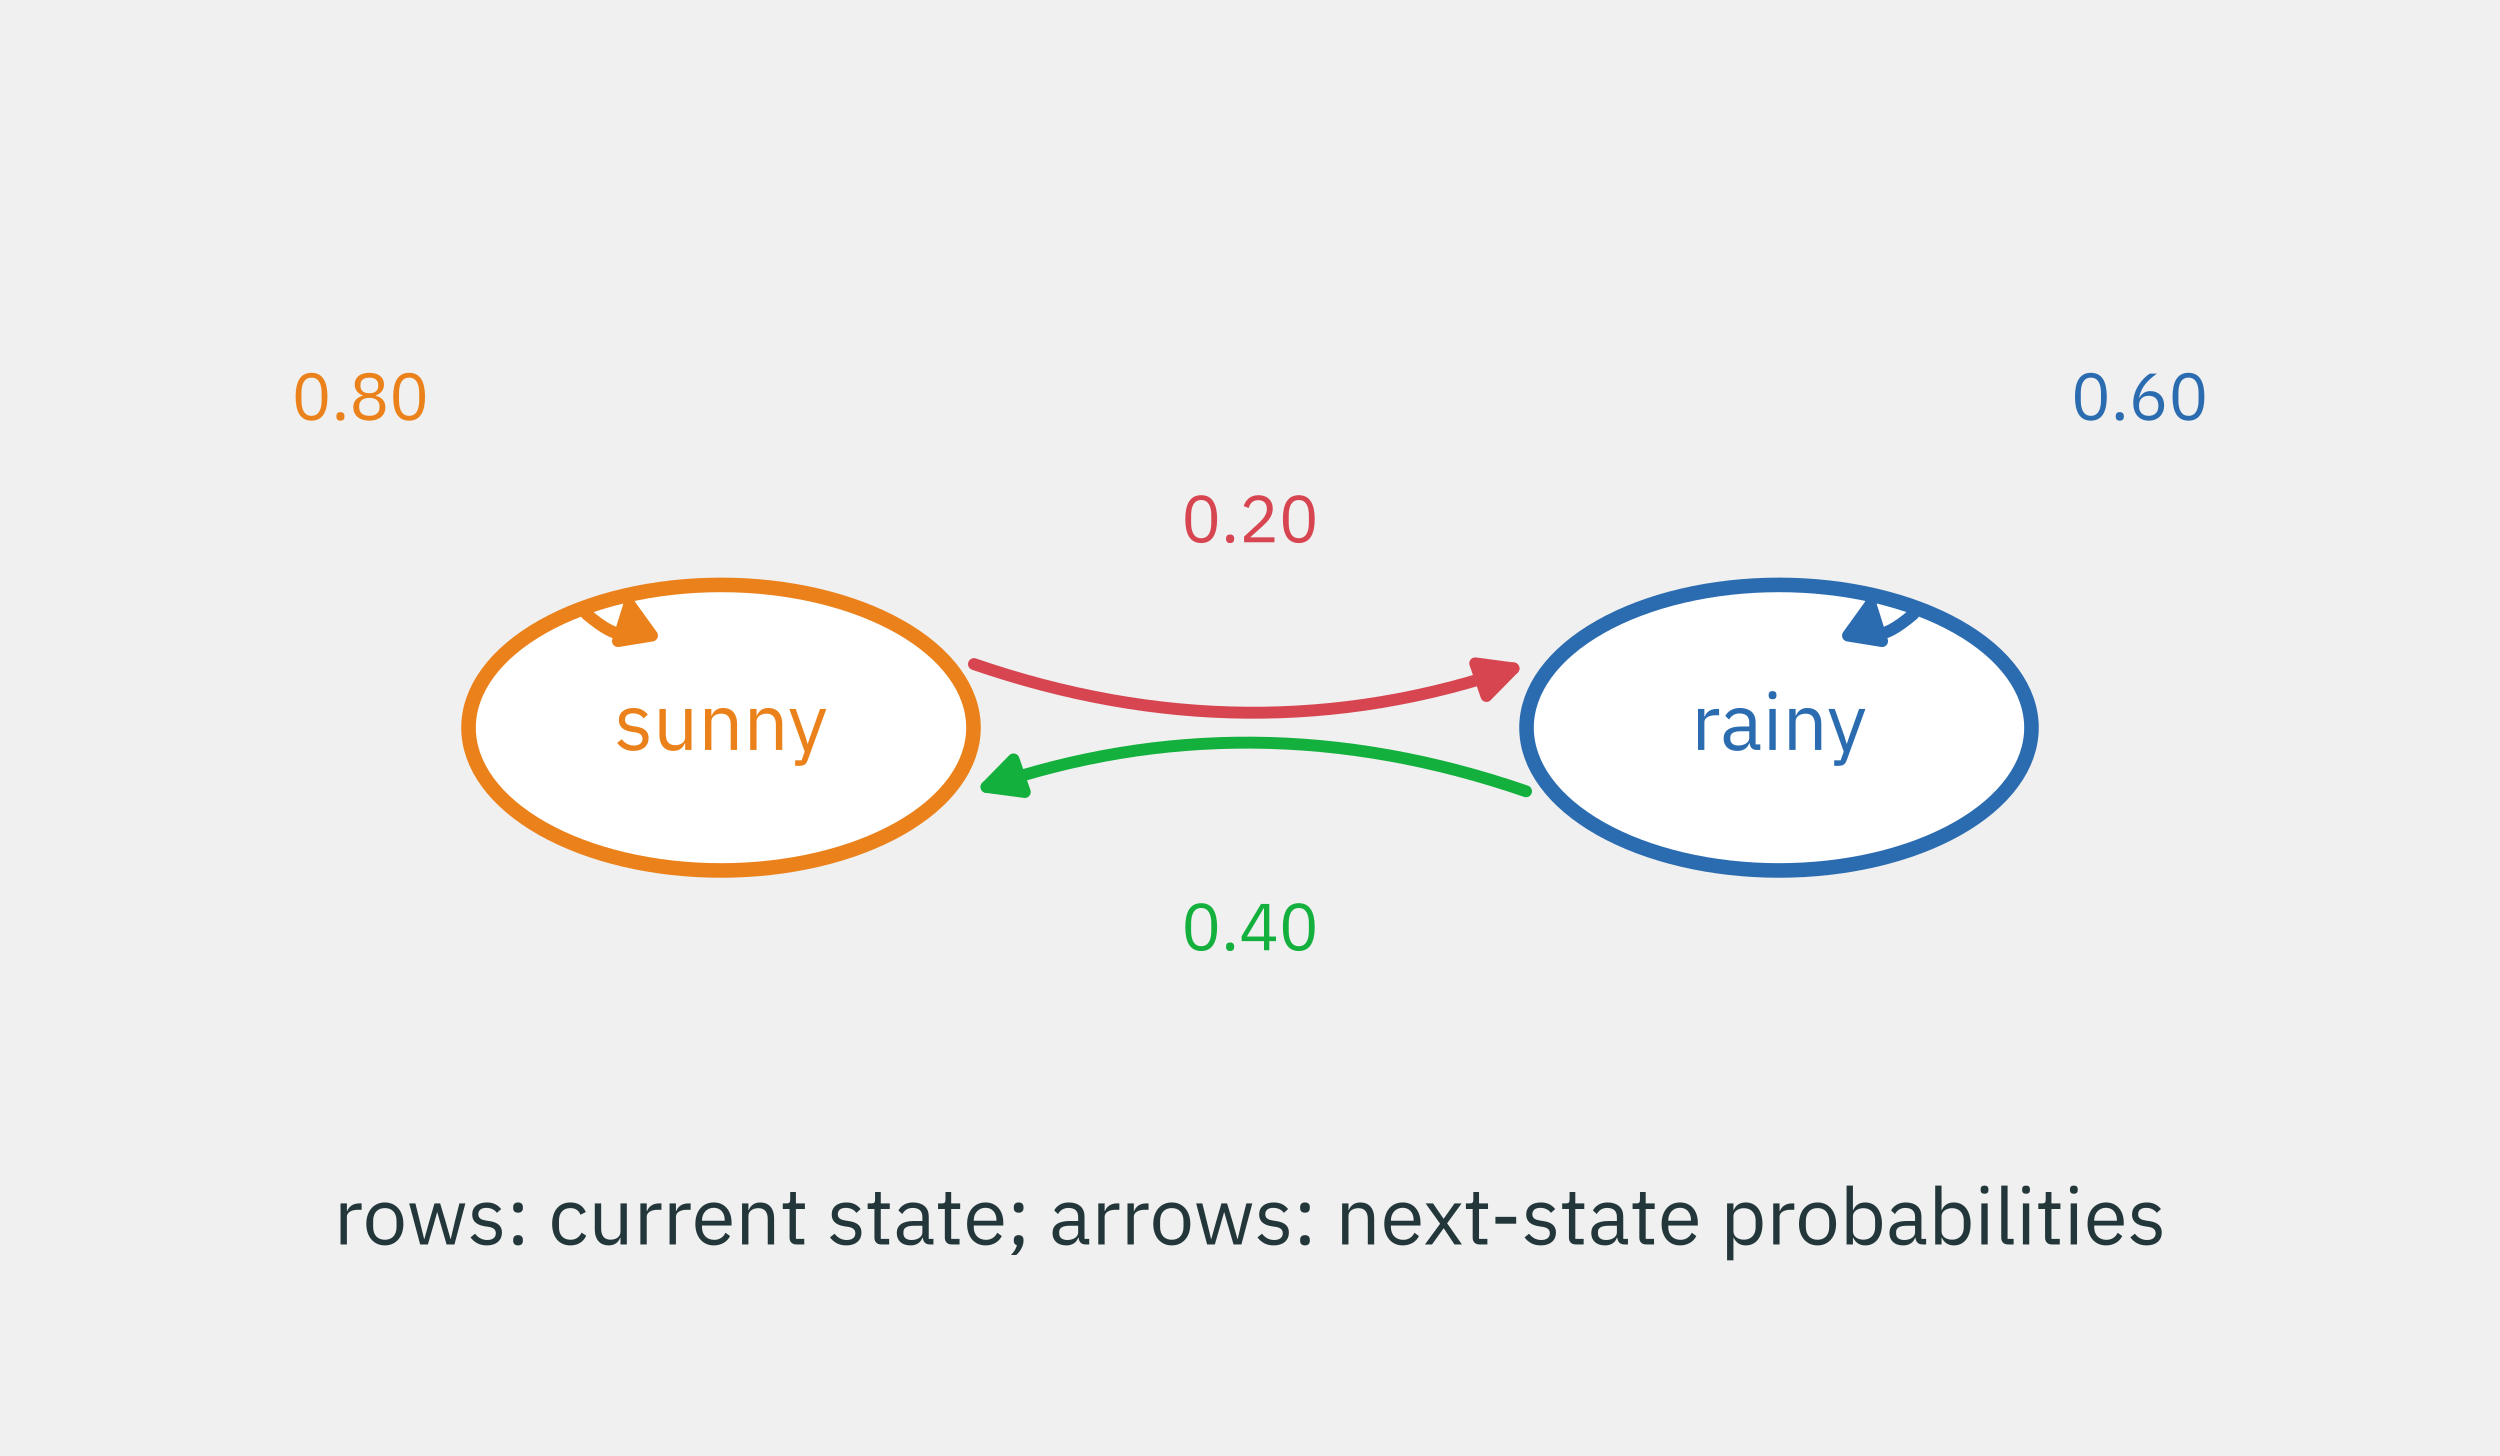
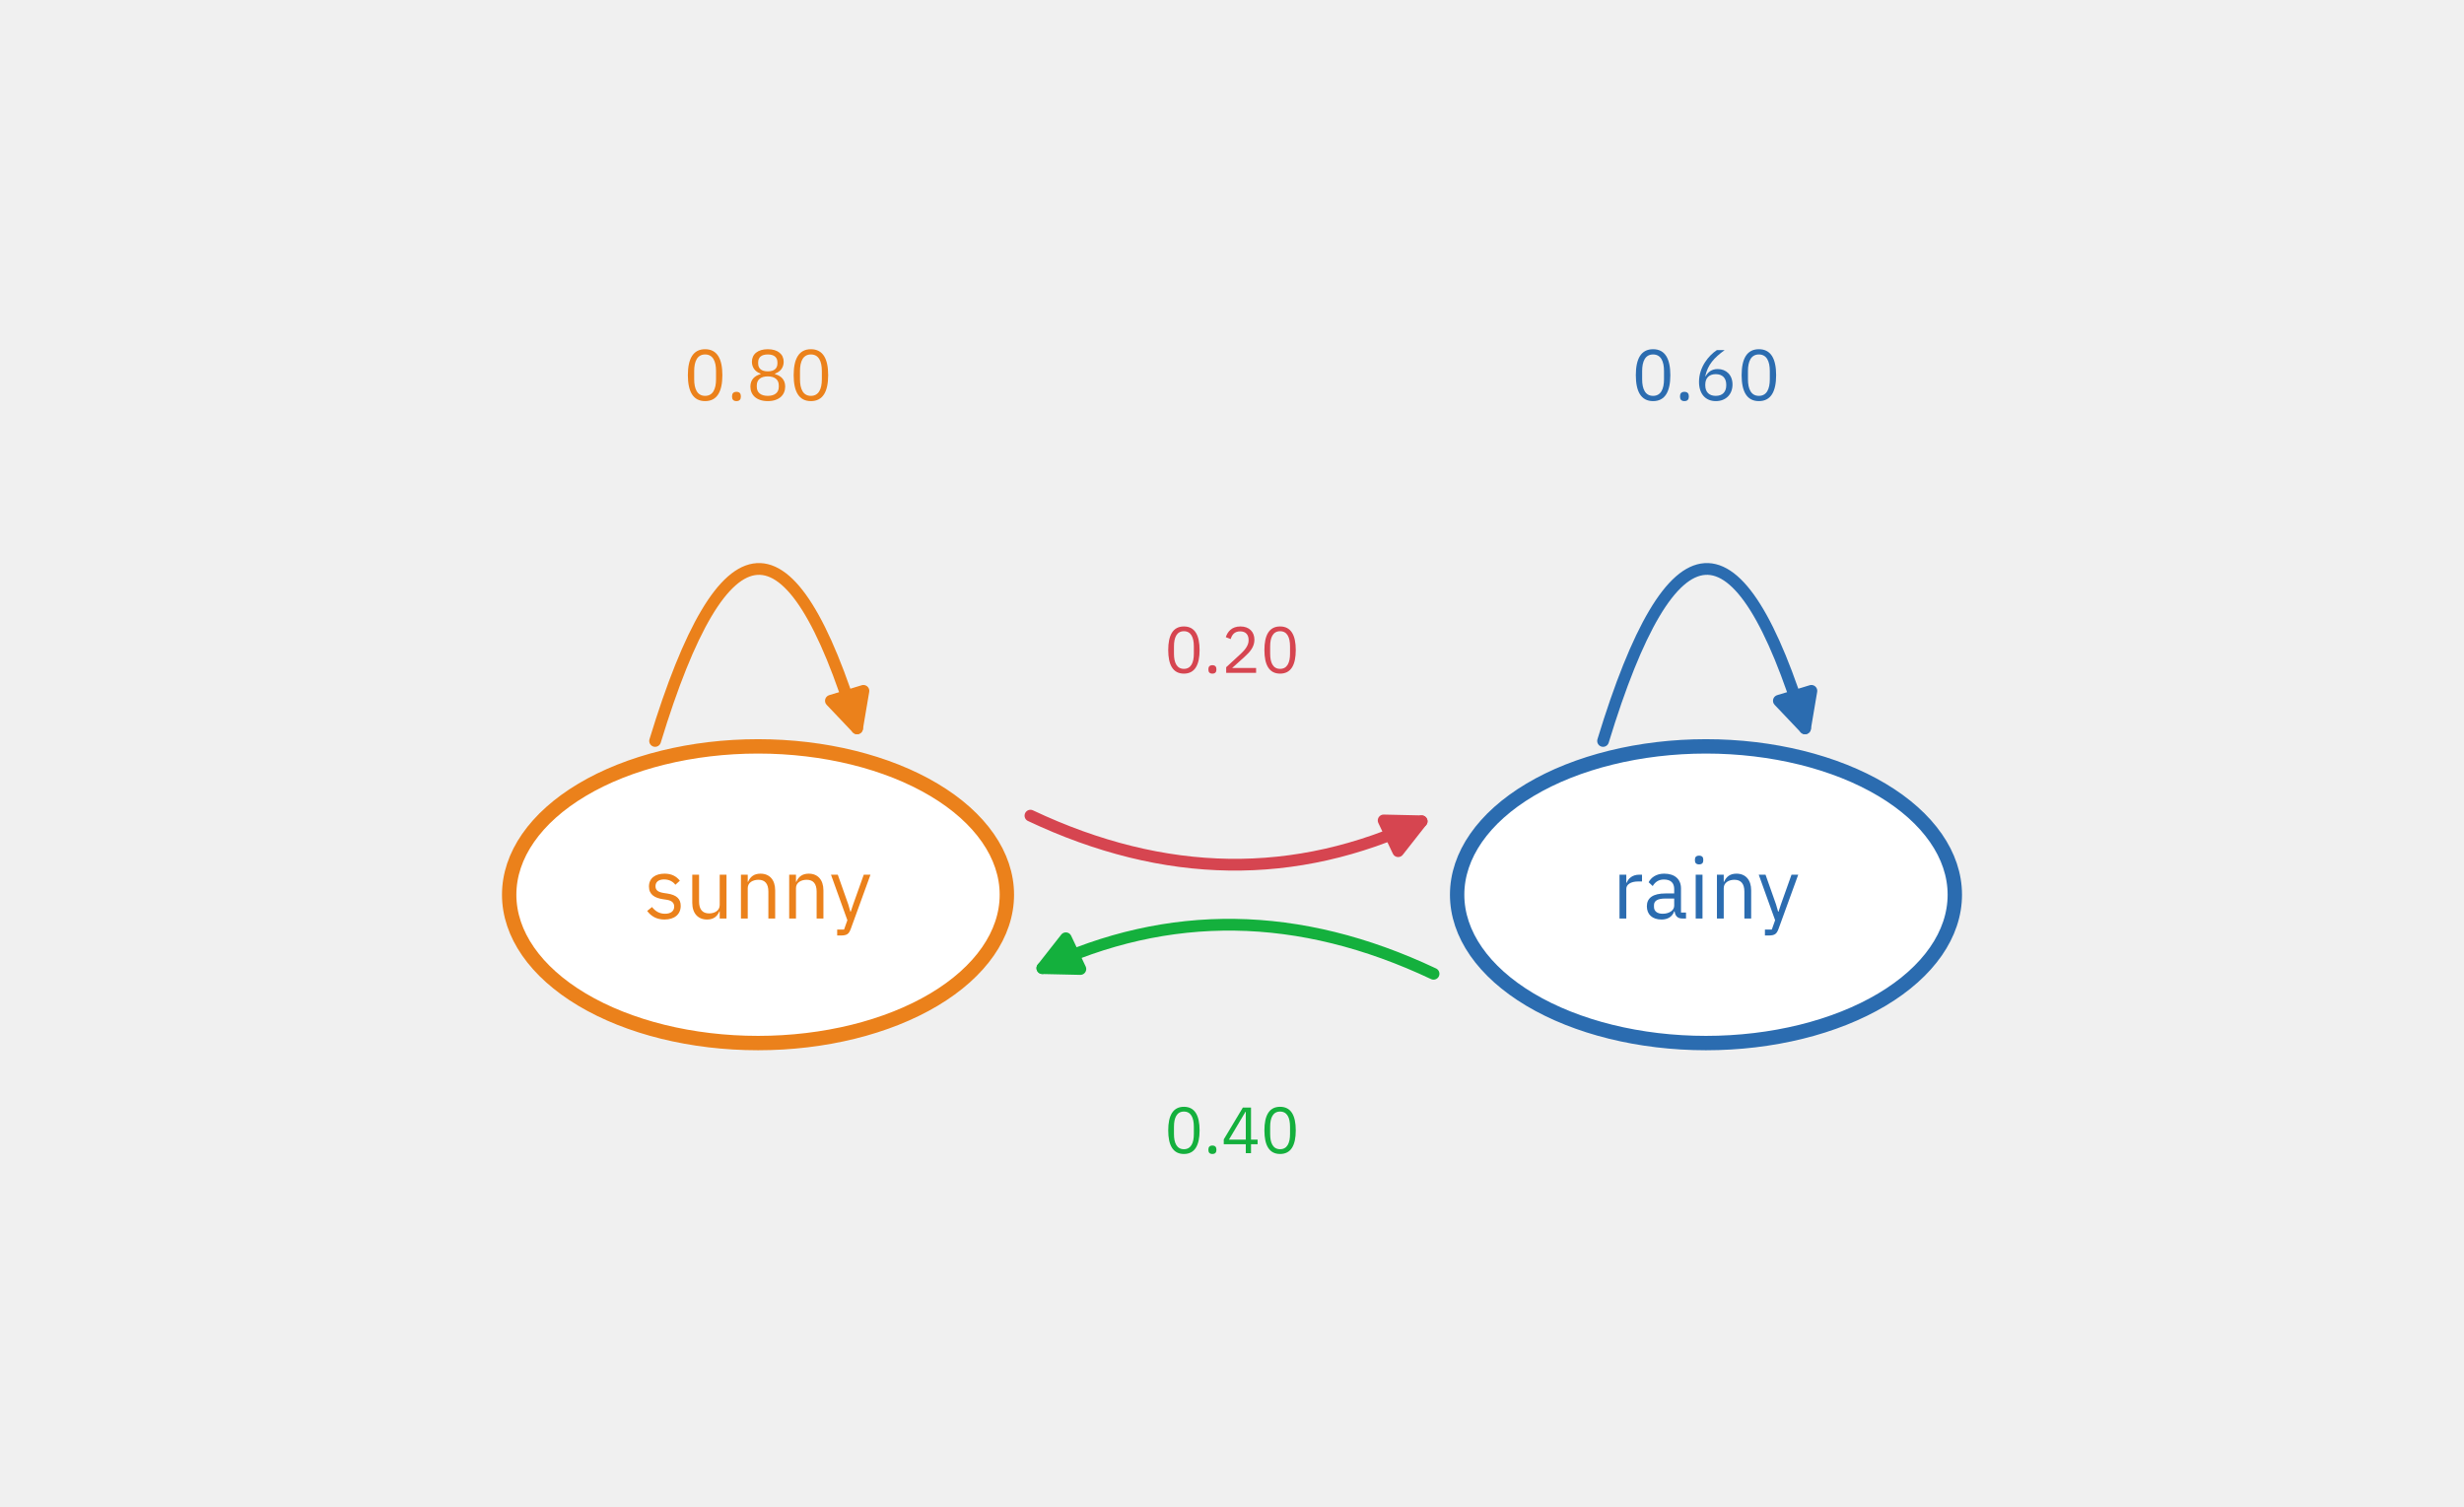
- <svg xmlns="http://www.w3.org/2000/svg" xmlns:xlink="http://www.w3.org/1999/xlink" width="377.1pt" height="219.528pt" viewBox="0 0 377.1 219.528" version="1.1">
+ <svg xmlns="http://www.w3.org/2000/svg" xmlns:xlink="http://www.w3.org/1999/xlink" width="377.1pt" height="230.616pt" viewBox="0 0 377.1 230.616" version="1.1">
  <defs>
    <style type="text/css">*{stroke-linejoin: round; stroke-linecap: butt}</style>
  </defs>
  <g id="figure_1">
    <g id="patch_1">
-       <path d="M 0 219.528  L 377.1 219.528  L 377.1 0  L 0 0  L 0 219.528  z " style="fill: none" />
+       <path d="M 0 230.616  L 377.1 230.616  L 377.1 0  L 0 0  L 0 230.616  z " style="fill: none" />
    </g>
    <g id="axes_1">
      <g id="patch_2">
-         <path d="M 108.756 131.302  C 118.856 131.302 128.543 129.033 135.685 124.994  C 142.827 120.955 146.839 115.476 146.839 109.764  C 146.839 104.052 142.827 98.573 135.685 94.534  C 128.543 90.495 118.856 88.226 108.756 88.226  C 98.656 88.226 88.969 90.495 81.827 94.534  C 74.685 98.573 70.672 104.052 70.672 109.764  C 70.672 115.476 74.685 120.955 81.827 124.994  C 88.969 129.033 98.656 131.302 108.756 131.302  z " clip-path="url(#p61218dd3a0)" style="fill: #ffffff; stroke: #eb811b; stroke-width: 2.2; stroke-linejoin: miter" />
+         <path d="M 116.01 159.632  C 126.11 159.632 135.797 157.24 142.939 152.983  C 150.081 148.725 154.094 142.95 154.094 136.93  C 154.094 130.909 150.081 125.134 142.939 120.876  C 135.797 116.619 126.11 114.227 116.01 114.227  C 105.91 114.227 96.223 116.619 89.081 120.876  C 81.939 125.134 77.927 130.909 77.927 136.93  C 77.927 142.95 81.939 148.725 89.081 152.983  C 96.223 157.24 105.91 159.632 116.01 159.632  z " clip-path="url(#p0957cc71da)" style="fill: #ffffff; stroke: #eb811b; stroke-width: 2.2; stroke-linejoin: miter" />
      </g>
      <g id="patch_3">
-         <path d="M 268.344 131.302  C 278.444 131.302 288.131 129.033 295.273 124.994  C 302.415 120.955 306.428 115.476 306.428 109.764  C 306.428 104.052 302.415 98.573 295.273 94.534  C 288.131 90.495 278.444 88.226 268.344 88.226  C 258.244 88.226 248.557 90.495 241.415 94.534  C 234.273 98.573 230.261 104.052 230.261 109.764  C 230.261 115.476 234.273 120.955 241.415 124.994  C 248.557 129.033 258.244 131.302 268.344 131.302  z " clip-path="url(#p61218dd3a0)" style="fill: #ffffff; stroke: #2b6cb0; stroke-width: 2.2; stroke-linejoin: miter" />
+         <path d="M 261.09 159.632  C 271.19 159.632 280.877 157.24 288.019 152.983  C 295.161 148.725 299.173 142.95 299.173 136.93  C 299.173 130.909 295.161 125.134 288.019 120.876  C 280.877 116.619 271.19 114.227 261.09 114.227  C 250.99 114.227 241.303 116.619 234.161 120.876  C 227.019 125.134 223.006 130.909 223.006 136.93  C 223.006 142.95 227.019 148.725 234.161 152.983  C 241.303 157.24 250.99 159.632 261.09 159.632  z " clip-path="url(#p0957cc71da)" style="fill: #ffffff; stroke: #2b6cb0; stroke-width: 2.2; stroke-linejoin: miter" />
      </g>
      <g id="patch_4">
-         <path d="M 146.915 100.173  Q 188.552 114.512 228.287 100.827  " clip-path="url(#p61218dd3a0)" style="fill: none; stroke: #d64550; stroke-width: 1.8; stroke-linecap: round" />
-         <path d="M 222.524 100.062  L 228.287 100.827  L 224.217 104.978  z " clip-path="url(#p61218dd3a0)" style="fill: #d64550; stroke: #d64550; stroke-width: 1.8; stroke-linecap: round" />
+         <path d="M 157.704 124.83  Q 188.548 139.403 217.571 125.692  " clip-path="url(#p0957cc71da)" style="fill: none; stroke: #d64550; stroke-width: 1.8; stroke-linecap: round" />
+         <path d="M 211.759 125.563  L 217.571 125.692  L 213.98 130.264  z " clip-path="url(#p0957cc71da)" style="fill: #d64550; stroke: #d64550; stroke-width: 1.8; stroke-linecap: round" />
      </g>
      <g id="patch_5">
-         <path d="M 230.185 119.355  Q 188.548 105.016 148.813 118.701  " clip-path="url(#p61218dd3a0)" style="fill: none; stroke: #14b03d; stroke-width: 1.8; stroke-linecap: round" />
-         <path d="M 154.576 119.466  L 148.813 118.701  L 152.883 114.55  z " clip-path="url(#p61218dd3a0)" style="fill: #14b03d; stroke: #14b03d; stroke-width: 1.8; stroke-linecap: round" />
+         <path d="M 219.396 149.029  Q 188.552 134.456 159.529 148.167  " clip-path="url(#p0957cc71da)" style="fill: none; stroke: #14b03d; stroke-width: 1.8; stroke-linecap: round" />
+         <path d="M 165.341 148.297  L 159.529 148.167  L 163.12 143.595  z " clip-path="url(#p0957cc71da)" style="fill: #14b03d; stroke: #14b03d; stroke-width: 1.8; stroke-linecap: round" />
      </g>
      <g id="patch_6">
-         <path d="M 88.486 92.637  Q 96.252 99.208 94.945 91.151  " clip-path="url(#p61218dd3a0)" style="fill: none; stroke: #eb811b; stroke-width: 1.8; stroke-linecap: round" />
-         <path d="M 93.211 96.7  L 94.945 91.151  L 98.344 95.867  z " clip-path="url(#p61218dd3a0)" style="fill: #eb811b; stroke: #eb811b; stroke-width: 1.8; stroke-linecap: round" />
+         <path d="M 100.261 113.395  Q 116.009 61.731 131.17 111.464  " clip-path="url(#p0957cc71da)" style="fill: none; stroke: #eb811b; stroke-width: 1.8; stroke-linecap: round" />
+         <path d="M 132.141 105.732  L 131.17 111.464  L 127.167 107.248  z " clip-path="url(#p0957cc71da)" style="fill: #eb811b; stroke: #eb811b; stroke-width: 1.8; stroke-linecap: round" />
      </g>
      <g id="patch_7">
-         <path d="M 288.614 92.637  Q 280.848 99.208 282.155 91.151  " clip-path="url(#p61218dd3a0)" style="fill: none; stroke: #2b6cb0; stroke-width: 1.8; stroke-linecap: round" />
-         <path d="M 278.756 95.867  L 282.155 91.151  L 283.889 96.7  z " clip-path="url(#p61218dd3a0)" style="fill: #2b6cb0; stroke: #2b6cb0; stroke-width: 1.8; stroke-linecap: round" />
+         <path d="M 245.341 113.395  Q 261.089 61.731 276.25 111.464  " clip-path="url(#p0957cc71da)" style="fill: none; stroke: #2b6cb0; stroke-width: 1.8; stroke-linecap: round" />
+         <path d="M 277.221 105.732  L 276.25 111.464  L 272.247 107.248  z " clip-path="url(#p0957cc71da)" style="fill: #2b6cb0; stroke: #2b6cb0; stroke-width: 1.8; stroke-linecap: round" />
      </g>
      <g id="text_1">
-         <g style="fill: #eb811b" transform="translate(92.66381 113.124) scale(0.12 -0.12)">
+         <g style="fill: #eb811b" transform="translate(98.5768 140.5696) scale(0.13 -0.13)">
          <defs>
            <path id="IBMPlexSans-16" d="M 1536 -77  C 2291 -77 2758 314 2758 954  C 2758 1453 2477 1773 1747 1882  L 1491 1920  C 1082 1984 858 2112 858 2432  C 858 2746 1082 2944 1504 2944  C 1926 2944 2208 2746 2355 2541  L 2694 2848  C 2426 3181 2074 3379 1542 3379  C 870 3379 365 3059 365 2406  C 365 1792 819 1542 1427 1453  L 1690 1414  C 2125 1350 2266 1152 2266 896  C 2266 557 2010 358 1574 358  C 1158 358 851 544 595 864  L 230 570  C 525 179 928 -77 1536 -77  z " transform="scale(0.015625)" />
            <path id="IBMPlexSans-18" d="M 2579 0  L 3091 0  L 3091 3302  L 2579 3302  L 2579 1018  C 2579 582 2182 384 1779 384  C 1286 384 1024 685 1024 1274  L 1024 3302  L 512 3302  L 512 1184  C 512 384 947 -77 1626 -77  C 2176 -77 2426 224 2554 538  L 2579 538  L 2579 0  z " transform="scale(0.015625)" />
            <path id="IBMPlexSans-11" d="M 1056 0  L 1056 2291  C 1056 2714 1453 2918 1862 2918  C 2355 2918 2611 2618 2611 2029  L 2611 0  L 3123 0  L 3123 2118  C 3123 2918 2694 3379 2016 3379  C 1523 3379 1242 3136 1082 2765  L 1056 2765  L 1056 3302  L 544 3302  L 544 0  L 1056 0  z " transform="scale(0.015625)" />
            <path id="IBMPlexSans-1c" d="M 1779 1056  L 1600 518  L 1568 518  L 1414 1056  L 621 3302  L 109 3302  L 1344 -128  L 1094 -832  L 576 -832  L 576 -1280  L 838 -1280  C 1325 -1280 1459 -1165 1606 -768  L 3085 3302  L 2579 3302  L 1779 1056  z " transform="scale(0.015625)" />
          </defs>
          <use xlink:href="#IBMPlexSans-16" />
          <use xlink:href="#IBMPlexSans-18" transform="translate(48.70312 0)" />
          <use xlink:href="#IBMPlexSans-11" transform="translate(105.5 0)" />
          <use xlink:href="#IBMPlexSans-11" transform="translate(162.2969 0)" />
          <use xlink:href="#IBMPlexSans-1c" transform="translate(218.2969 0)" />
        </g>
      </g>
      <g id="text_2">
-         <g style="fill: #2b6cb0" transform="translate(255.1074 113.124) scale(0.12 -0.12)">
+         <g style="fill: #2b6cb0" transform="translate(246.7504 140.5696) scale(0.13 -0.13)">
          <defs>
            <path id="IBMPlexSans-15" d="M 1056 0  L 1056 2240  C 1056 2554 1389 2790 1939 2790  L 2240 2790  L 2240 3302  L 2042 3302  C 1504 3302 1203 3008 1088 2694  L 1056 2694  L 1056 3302  L 544 3302  L 544 0  L 1056 0  z " transform="scale(0.015625)" />
            <path id="IBMPlexSans-1" d="M 3232 0  L 3232 448  L 2854 448  L 2854 2266  C 2854 2963 2381 3379 1587 3379  C 992 3379 595 3085 416 2733  L 723 2445  C 902 2746 1165 2938 1562 2938  C 2086 2938 2342 2682 2342 2214  L 2342 1888  L 1690 1888  C 730 1888 282 1542 282 922  C 282 307 691 -77 1389 -77  C 1850 -77 2202 134 2342 538  L 2374 538  C 2413 230 2566 0 2944 0  L 3232 0  z M 1472 358  C 1075 358 819 544 819 870  L 819 1005  C 819 1325 1082 1504 1664 1504  L 2342 1504  L 2342 960  C 2342 621 1978 358 1472 358  z " transform="scale(0.015625)" />
            <path id="IBMPlexSans-c" d="M 800 4077  C 1018 4077 1114 4192 1114 4365  L 1114 4448  C 1114 4621 1018 4736 800 4736  C 582 4736 486 4621 486 4448  L 486 4365  C 486 4192 582 4077 800 4077  z M 544 0  L 1056 0  L 1056 3302  L 544 3302  L 544 0  z " transform="scale(0.015625)" />
          </defs>
          <use xlink:href="#IBMPlexSans-15" />
          <use xlink:href="#IBMPlexSans-1" transform="translate(36.29688 0)" />
          <use xlink:href="#IBMPlexSans-c" transform="translate(89.70312 0)" />
          <use xlink:href="#IBMPlexSans-11" transform="translate(114.7031 0)" />
          <use xlink:href="#IBMPlexSans-1c" transform="translate(170.7031 0)" />
        </g>
      </g>
      <g id="text_3">
-         <g style="fill: #d64550" transform="translate(178.1898 81.7948) scale(0.1 -0.1)">
+         <g style="fill: #d64550" transform="translate(178.1898 102.9729) scale(0.1 -0.1)">
          <defs>
            <path id="IBMPlexSans-38" d="M 1920 -77  C 2989 -77 3456 774 3456 2234  C 3456 3693 2989 4544 1920 4544  C 851 4544 384 3693 384 2234  C 384 774 851 -77 1920 -77  z M 1920 390  C 1222 390 947 1005 947 1869  L 947 2598  C 947 3462 1222 4077 1920 4077  C 2618 4077 2893 3462 2893 2598  L 2893 1869  C 2893 1005 2618 390 1920 390  z " transform="scale(0.015625)" />
            <path id="IBMPlexSans-5a" d="M 870 -77  C 1139 -77 1261 77 1261 294  L 1261 378  C 1261 595 1139 749 870 749  C 602 749 480 595 480 378  L 480 294  C 480 77 602 -77 870 -77  z " transform="scale(0.015625)" />
            <path id="IBMPlexSans-3c" d="M 3411 474  L 1062 474  L 2266 1555  C 2835 2067 3245 2554 3245 3245  C 3245 4006 2746 4544 1875 4544  C 1011 4544 614 4019 442 3494  L 922 3309  C 1043 3731 1299 4064 1850 4064  C 2400 4064 2675 3725 2675 3232  L 2675 3155  C 2675 2726 2355 2278 1939 1894  L 480 550  L 480 0  L 3411 0  L 3411 474  z " transform="scale(0.015625)" />
          </defs>
          <use xlink:href="#IBMPlexSans-38" />
          <use xlink:href="#IBMPlexSans-5a" transform="translate(60 0)" />
          <use xlink:href="#IBMPlexSans-3c" transform="translate(87.20312 0)" />
          <use xlink:href="#IBMPlexSans-38" transform="translate(147.2031 0)" />
        </g>
      </g>
      <g id="text_4">
-         <g style="fill: #14b03d" transform="translate(178.1898 143.3332) scale(0.1 -0.1)">
+         <g style="fill: #14b03d" transform="translate(178.1898 176.4863) scale(0.1 -0.1)">
          <defs>
            <path id="IBMPlexSans-3e" d="M 2912 0  L 2912 877  L 3558 877  L 3558 1325  L 2912 1325  L 2912 4467  L 2112 4467  L 243 1350  L 243 877  L 2400 877  L 2400 0  L 2912 0  z M 2368 4051  L 2400 4051  L 2400 1325  L 749 1325  L 2368 4051  z " transform="scale(0.015625)" />
          </defs>
          <use xlink:href="#IBMPlexSans-38" />
          <use xlink:href="#IBMPlexSans-5a" transform="translate(60 0)" />
          <use xlink:href="#IBMPlexSans-3e" transform="translate(87.20312 0)" />
          <use xlink:href="#IBMPlexSans-38" transform="translate(147.2031 0)" />
        </g>
      </g>
      <g id="text_5">
-         <g style="fill: #eb811b" transform="translate(43.99084 63.33328) scale(0.1 -0.1)">
+         <g style="fill: #eb811b" transform="translate(104.6138 61.254) scale(0.11 -0.11)">
          <defs>
            <path id="IBMPlexSans-42" d="M 1920 -77  C 2938 -77 3469 480 3469 1216  C 3469 1824 3104 2176 2566 2323  L 2566 2374  C 3034 2534 3334 2912 3334 3424  C 3334 4102 2810 4544 1920 4544  C 1030 4544 506 4102 506 3424  C 506 2912 806 2534 1274 2374  L 1274 2323  C 736 2176 371 1824 371 1216  C 371 480 902 -77 1920 -77  z M 1920 390  C 1299 390 941 685 941 1190  L 941 1325  C 941 1830 1299 2125 1920 2125  C 2541 2125 2899 1830 2899 1325  L 2899 1190  C 2899 685 2541 390 1920 390  z M 1920 2573  C 1363 2573 1062 2822 1062 3277  L 1062 3373  C 1062 3827 1363 4077 1920 4077  C 2477 4077 2778 3827 2778 3373  L 2778 3277  C 2778 2822 2477 2573 1920 2573  z " transform="scale(0.015625)" />
          </defs>
          <use xlink:href="#IBMPlexSans-38" />
          <use xlink:href="#IBMPlexSans-5a" transform="translate(60 0)" />
          <use xlink:href="#IBMPlexSans-42" transform="translate(87.20312 0)" />
          <use xlink:href="#IBMPlexSans-38" transform="translate(147.2031 0)" />
        </g>
      </g>
      <g id="text_6">
-         <g style="fill: #2b6cb0" transform="translate(312.3888 63.33328) scale(0.1 -0.1)">
+         <g style="fill: #2b6cb0" transform="translate(249.6938 61.254) scale(0.11 -0.11)">
          <defs>
            <path id="IBMPlexSans-40" d="M 1926 -77  C 2822 -77 3411 525 3411 1402  C 3411 2246 2861 2778 2093 2778  C 1549 2778 1229 2502 1018 2138  L 986 2150  C 1229 3187 1760 3770 2714 4467  L 2022 4467  C 1306 4000 429 2963 429 1638  C 429 576 998 -77 1926 -77  z M 1920 390  C 1331 390 986 730 986 1331  L 986 1382  C 986 1984 1331 2323 1920 2323  C 2509 2323 2854 1984 2854 1382  L 2854 1331  C 2854 730 2509 390 1920 390  z " transform="scale(0.015625)" />
          </defs>
          <use xlink:href="#IBMPlexSans-38" />
          <use xlink:href="#IBMPlexSans-5a" transform="translate(60 0)" />
          <use xlink:href="#IBMPlexSans-40" transform="translate(87.20312 0)" />
          <use xlink:href="#IBMPlexSans-38" transform="translate(147.2031 0)" />
        </g>
      </g>
-       <g id="text_7">
-         <g style="fill: #23373b" transform="translate(50.34656 187.7126) scale(0.12 -0.12)">
-           <defs>
-             <path id="IBMPlexSans-12" d="M 1792 -77  C 2675 -77 3283 602 3283 1651  C 3283 2701 2675 3379 1792 3379  C 909 3379 301 2701 301 1651  C 301 602 909 -77 1792 -77  z M 1792 378  C 1242 378 851 717 851 1414  L 851 1888  C 851 2586 1242 2925 1792 2925  C 2342 2925 2733 2586 2733 1888  L 2733 1414  C 2733 717 2342 378 1792 378  z " transform="scale(0.015625)" />
-             <path id="IBMPlexSans-1a" d="M 1082 0  L 1702 0  L 2163 1587  L 2445 2592  L 2458 2592  L 2746 1587  L 3206 0  L 3840 0  L 4717 3302  L 4237 3302  L 3878 1875  L 3539 429  L 3526 429  L 3117 1875  L 2688 3302  L 2234 3302  L 1818 1875  L 1414 429  L 1402 429  L 1050 1875  L 698 3302  L 198 3302  L 1082 0  z " transform="scale(0.015625)" />
-             <path id="IBMPlexSans-5c" d="M 934 -77  C 1203 -77 1325 77 1325 294  L 1325 378  C 1325 595 1203 749 934 749  C 666 749 544 595 544 378  L 544 294  C 544 77 666 -77 934 -77  z M 934 2554  C 1203 2554 1325 2707 1325 2925  L 1325 3008  C 1325 3226 1203 3379 934 3379  C 666 3379 544 3226 544 3008  L 544 2925  C 544 2707 666 2554 934 2554  z " transform="scale(0.015625)" />
-             <path id="IBMPlexSans-3e1" transform="scale(0.015625)" />
-             <path id="IBMPlexSans-4" d="M 1773 -77  C 2400 -77 2829 230 3040 704  L 2669 954  C 2490 576 2189 378 1773 378  C 1165 378 851 794 851 1370  L 851 1933  C 851 2509 1165 2925 1773 2925  C 2176 2925 2458 2726 2579 2387  L 3008 2605  C 2816 3059 2426 3379 1773 3379  C 845 3379 301 2707 301 1651  C 301 595 845 -77 1773 -77  z " transform="scale(0.015625)" />
-             <path id="IBMPlexSans-6" d="M 1786 -77  C 2406 -77 2880 230 3091 678  L 2726 941  C 2554 576 2234 371 1818 371  C 1203 371 838 800 838 1370  L 838 1523  L 3213 1523  L 3213 1766  C 3213 2701 2669 3379 1786 3379  C 890 3379 301 2701 301 1651  C 301 602 890 -77 1786 -77  z M 1786 2950  C 2310 2950 2662 2560 2662 1978  L 2662 1907  L 838 1907  L 838 1952  C 838 2528 1229 2950 1786 2950  z " transform="scale(0.015625)" />
-             <path id="IBMPlexSans-17" d="M 1914 0  L 1914 448  L 1242 448  L 1242 2854  L 1965 2854  L 1965 3302  L 1242 3302  L 1242 4218  L 781 4218  L 781 3603  C 781 3379 710 3302 493 3302  L 186 3302  L 186 2854  L 730 2854  L 730 544  C 730 224 922 0 1274 0  L 1914 0  z " transform="scale(0.015625)" />
-             <path id="IBMPlexSans-5e" d="M 934 749  C 666 749 544 595 544 371  L 544 282  C 544 109 621 -19 794 -58  C 723 -358 570 -582 314 -851  L 742 -851  C 1107 -538 1325 -64 1325 282  L 1325 371  C 1325 595 1203 749 934 749  z M 934 2554  C 1203 2554 1325 2707 1325 2925  L 1325 3008  C 1325 3226 1203 3379 934 3379  C 666 3379 544 3226 544 3008  L 544 2925  C 544 2707 666 2554 934 2554  z " transform="scale(0.015625)" />
-             <path id="IBMPlexSans-1b" d="M 134 0  L 704 0  L 1632 1293  L 1651 1293  L 2509 0  L 3110 0  L 1920 1702  L 3085 3302  L 2515 3302  L 1645 2074  L 1626 2074  L 787 3302  L 186 3302  L 1357 1664  L 134 0  z " transform="scale(0.015625)" />
-             <path id="IBMPlexSans-52" d="M 2112 1670  L 2112 2221  L 442 2221  L 442 1670  L 2112 1670  z " transform="scale(0.015625)" />
-             <path id="IBMPlexSans-13" d="M 544 -1280  L 1056 -1280  L 1056 538  L 1082 538  C 1280 128 1594 -77 2048 -77  C 2874 -77 3392 595 3392 1651  C 3392 2707 2874 3379 2048 3379  C 1594 3379 1254 3181 1082 2765  L 1056 2765  L 1056 3302  L 544 3302  L 544 -1280  z M 1907 384  C 1440 384 1056 627 1056 1056  L 1056 2285  C 1056 2650 1440 2918 1907 2918  C 2483 2918 2842 2522 2842 1933  L 2842 1370  C 2842 781 2483 384 1907 384  z " transform="scale(0.015625)" />
-             <path id="IBMPlexSans-3" d="M 544 0  L 1056 0  L 1056 538  L 1082 538  C 1280 128 1594 -77 2048 -77  C 2874 -77 3392 595 3392 1651  C 3392 2707 2874 3379 2048 3379  C 1594 3379 1254 3181 1082 2765  L 1056 2765  L 1056 4736  L 544 4736  L 544 0  z M 1907 384  C 1440 384 1056 627 1056 1056  L 1056 2285  C 1056 2650 1440 2918 1907 2918  C 2483 2918 2842 2522 2842 1933  L 2842 1370  C 2842 781 2483 384 1907 384  z " transform="scale(0.015625)" />
-             <path id="IBMPlexSans-f" d="M 1542 0  L 1542 448  L 1056 448  L 1056 4736  L 544 4736  L 544 531  C 544 224 736 0 1088 0  L 1542 0  z " transform="scale(0.015625)" />
-           </defs>
-           <use xlink:href="#IBMPlexSans-15" />
-           <use xlink:href="#IBMPlexSans-12" transform="translate(36.20312 0)" />
-           <use xlink:href="#IBMPlexSans-1a" transform="translate(91.70312 0)" />
-           <use xlink:href="#IBMPlexSans-16" transform="translate(168.2969 0)" />
-           <use xlink:href="#IBMPlexSans-5c" transform="translate(217 0)" />
-           <use xlink:href="#IBMPlexSans-3e1" transform="translate(246.2031 0)" />
-           <use xlink:href="#IBMPlexSans-4" transform="translate(269.7969 0)" />
-           <use xlink:href="#IBMPlexSans-18" transform="translate(320.0938 0)" />
-           <use xlink:href="#IBMPlexSans-15" transform="translate(376.8906 0)" />
-           <use xlink:href="#IBMPlexSans-15" transform="translate(413.5938 0)" />
-           <use xlink:href="#IBMPlexSans-6" transform="translate(449.7969 0)" />
-           <use xlink:href="#IBMPlexSans-11" transform="translate(504.7031 0)" />
-           <use xlink:href="#IBMPlexSans-17" transform="translate(561.5 0)" />
-           <use xlink:href="#IBMPlexSans-3e1" transform="translate(596.5938 0)" />
-           <use xlink:href="#IBMPlexSans-16" transform="translate(620.1875 0)" />
-           <use xlink:href="#IBMPlexSans-17" transform="translate(668.1875 0)" />
-           <use xlink:href="#IBMPlexSans-1" transform="translate(703.2812 0)" />
-           <use xlink:href="#IBMPlexSans-17" transform="translate(756.6875 0)" />
-           <use xlink:href="#IBMPlexSans-6" transform="translate(791.375 0)" />
-           <use xlink:href="#IBMPlexSans-5e" transform="translate(846.2812 0)" />
-           <use xlink:href="#IBMPlexSans-3e1" transform="translate(875.4844 0)" />
-           <use xlink:href="#IBMPlexSans-1" transform="translate(899.0781 0)" />
-           <use xlink:href="#IBMPlexSans-15" transform="translate(952.4844 0)" />
-           <use xlink:href="#IBMPlexSans-15" transform="translate(989.1875 0)" />
-           <use xlink:href="#IBMPlexSans-12" transform="translate(1025.391 0)" />
-           <use xlink:href="#IBMPlexSans-1a" transform="translate(1080.891 0)" />
-           <use xlink:href="#IBMPlexSans-16" transform="translate(1157.484 0)" />
-           <use xlink:href="#IBMPlexSans-5c" transform="translate(1206.188 0)" />
-           <use xlink:href="#IBMPlexSans-3e1" transform="translate(1235.391 0)" />
-           <use xlink:href="#IBMPlexSans-11" transform="translate(1258.984 0)" />
-           <use xlink:href="#IBMPlexSans-6" transform="translate(1315.781 0)" />
-           <use xlink:href="#IBMPlexSans-1b" transform="translate(1369.484 0)" />
-           <use xlink:href="#IBMPlexSans-17" transform="translate(1420.188 0)" />
-           <use xlink:href="#IBMPlexSans-52" transform="translate(1453.281 0)" />
-           <use xlink:href="#IBMPlexSans-16" transform="translate(1493.188 0)" />
-           <use xlink:href="#IBMPlexSans-17" transform="translate(1541.188 0)" />
-           <use xlink:href="#IBMPlexSans-1" transform="translate(1576.281 0)" />
-           <use xlink:href="#IBMPlexSans-17" transform="translate(1629.688 0)" />
-           <use xlink:href="#IBMPlexSans-6" transform="translate(1664.375 0)" />
-           <use xlink:href="#IBMPlexSans-3e1" transform="translate(1719.281 0)" />
-           <use xlink:href="#IBMPlexSans-13" transform="translate(1742.875 0)" />
-           <use xlink:href="#IBMPlexSans-15" transform="translate(1800.875 0)" />
-           <use xlink:href="#IBMPlexSans-12" transform="translate(1837.078 0)" />
-           <use xlink:href="#IBMPlexSans-3" transform="translate(1893.078 0)" />
-           <use xlink:href="#IBMPlexSans-1" transform="translate(1951.078 0)" />
-           <use xlink:href="#IBMPlexSans-3" transform="translate(2004.484 0)" />
-           <use xlink:href="#IBMPlexSans-c" transform="translate(2062.484 0)" />
-           <use xlink:href="#IBMPlexSans-f" transform="translate(2087.484 0)" />
-           <use xlink:href="#IBMPlexSans-c" transform="translate(2114.688 0)" />
-           <use xlink:href="#IBMPlexSans-17" transform="translate(2139.688 0)" />
-           <use xlink:href="#IBMPlexSans-c" transform="translate(2174.781 0)" />
-           <use xlink:href="#IBMPlexSans-6" transform="translate(2199.781 0)" />
-           <use xlink:href="#IBMPlexSans-16" transform="translate(2254.688 0)" />
-         </g>
-       </g>
    </g>
  </g>
  <defs>
-     <clipPath id="p61218dd3a0">
-       <rect x="7.2" y="7.2" width="362.7" height="205.128" />
+     <clipPath id="p0957cc71da">
+       <rect x="7.2" y="7.2" width="362.7" height="216.216" />
    </clipPath>
  </defs>
</svg>
